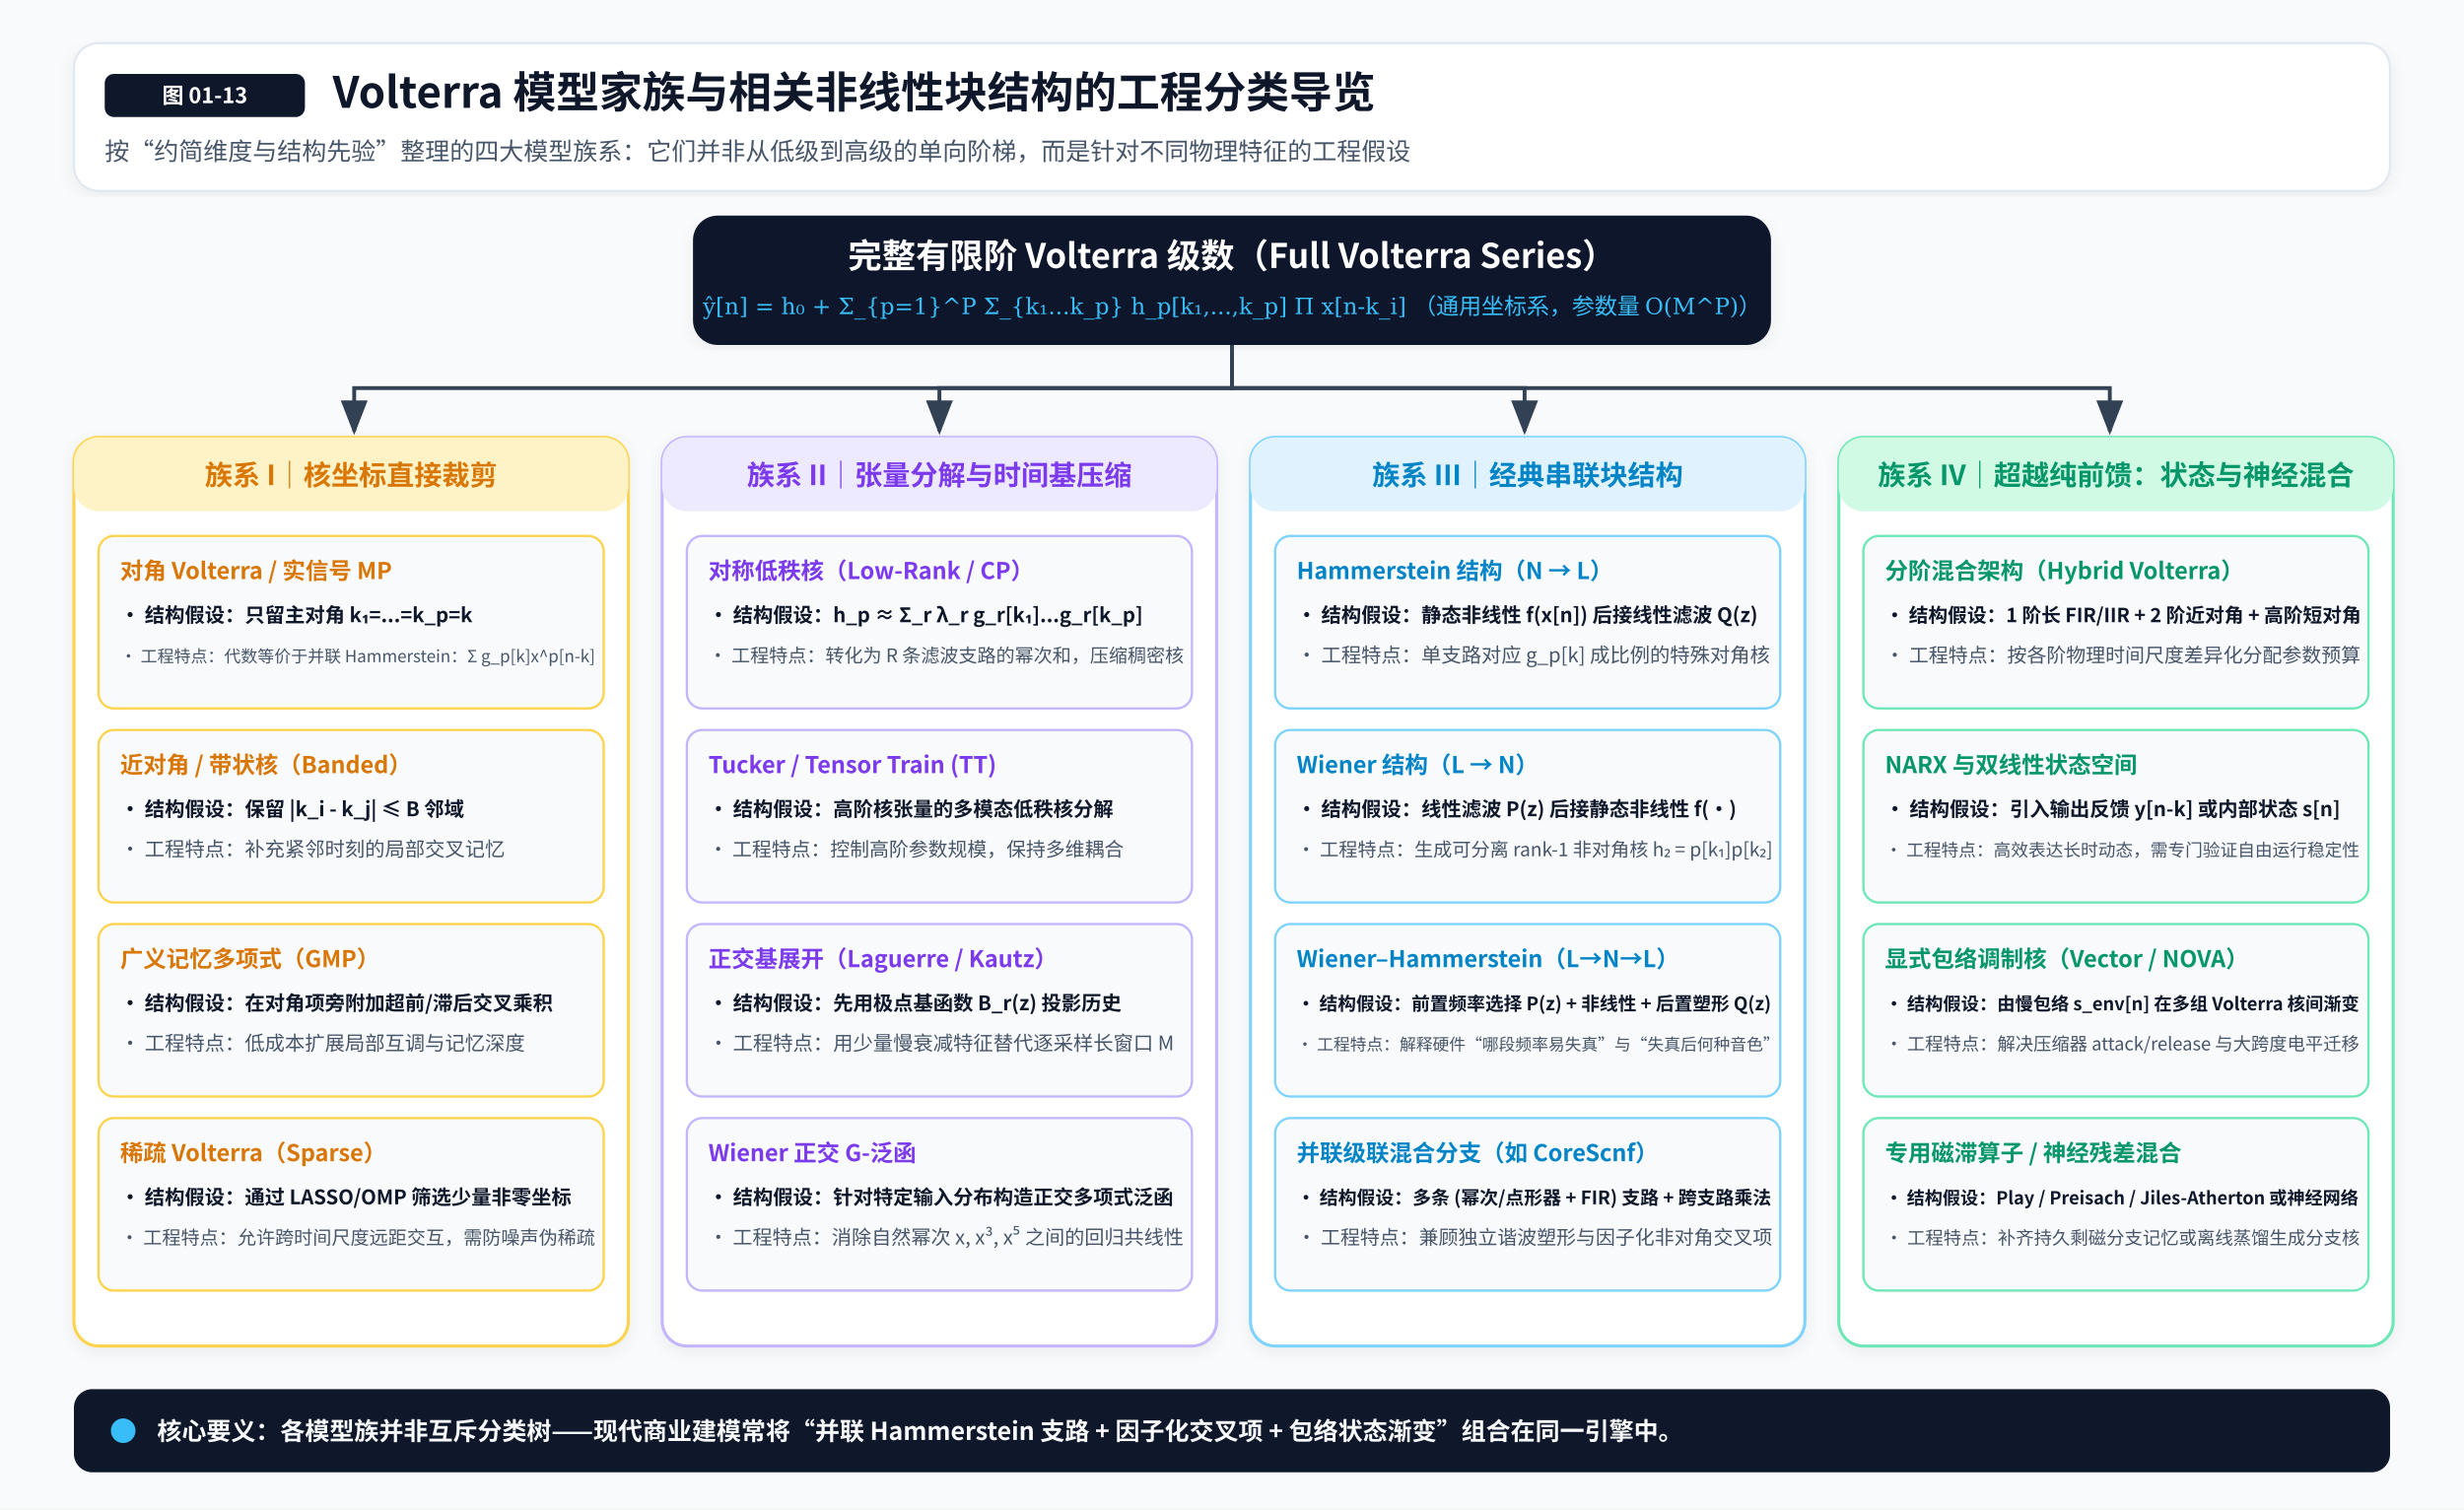
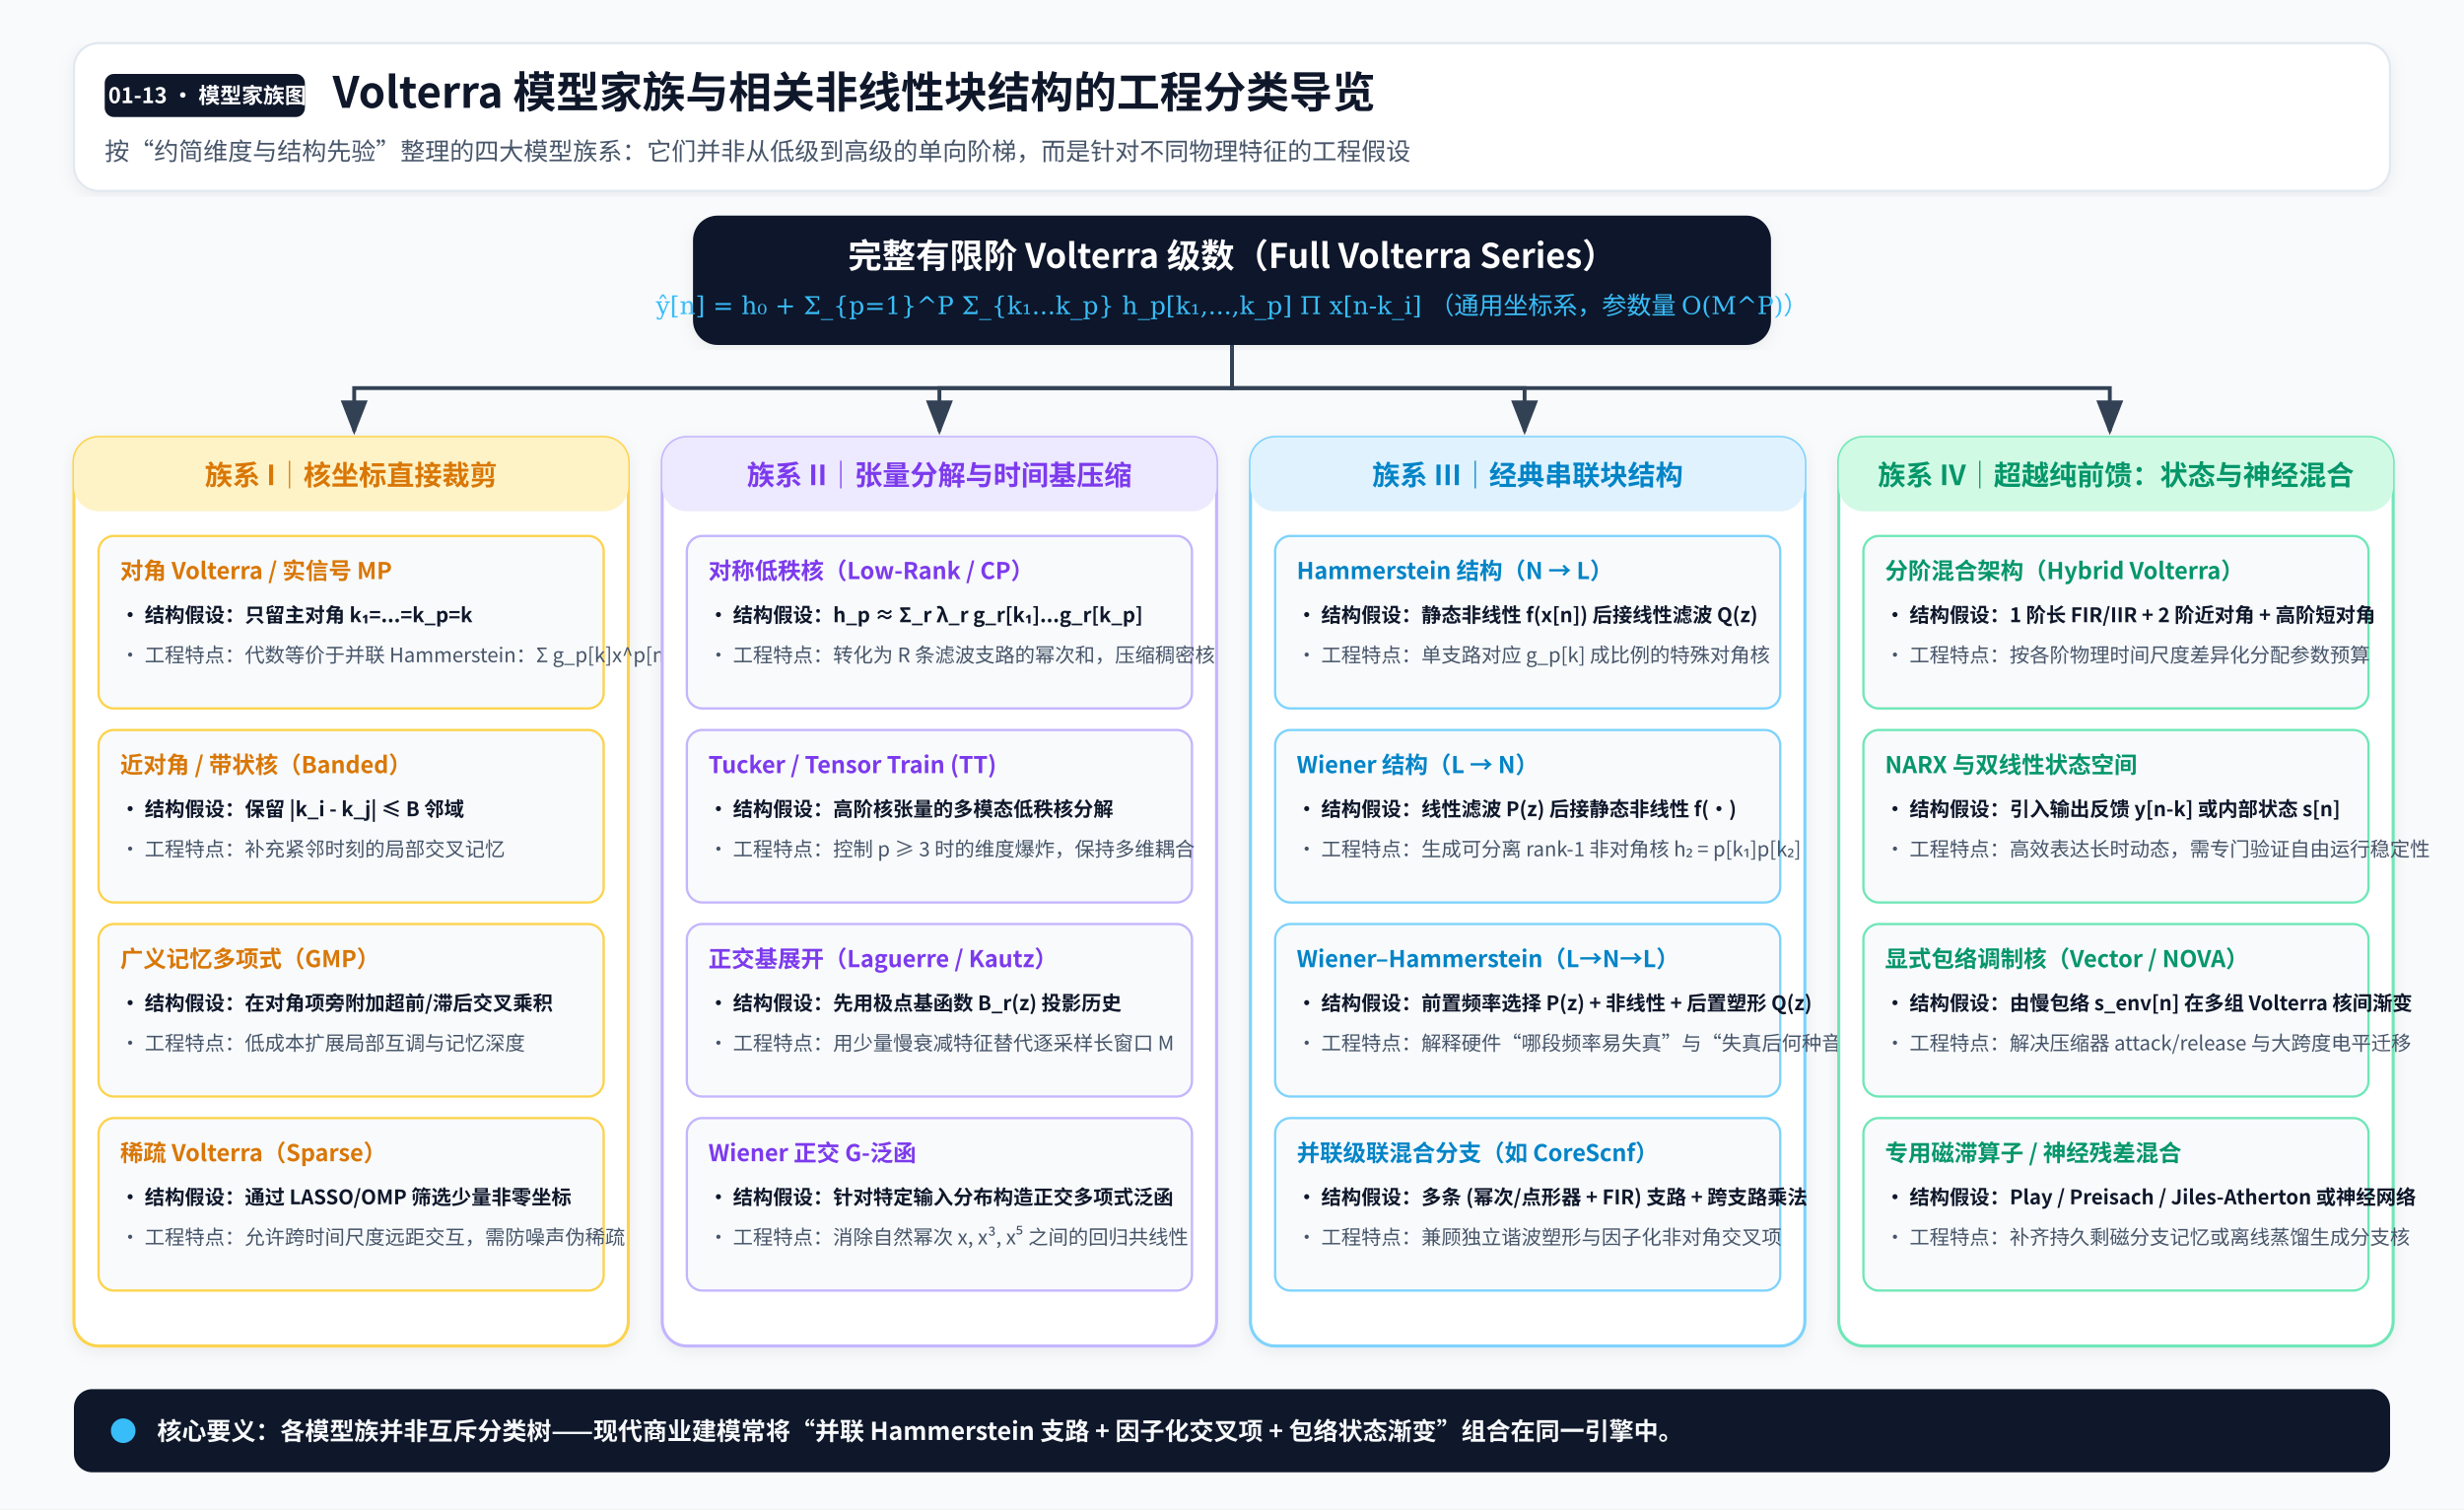
<svg xmlns="http://www.w3.org/2000/svg" width="1600" height="980" viewBox="0 0 1600 980">
  <defs>
    <filter id="shadow" x="-2%" y="-2%" width="104%" height="106%">
      <feGaussianBlur in="SourceAlpha" stdDeviation="5" result="vBlur" />
      <feOffset in="vBlur" dx="0" dy="3" result="vOffset" />
-       <feFlood flood-color="#0F172A" flood-opacity="0.06" result="vColor" />
-       <feComposite in="vColor" in2="vOffset" operator="in" result="vShadow" />
+       <feComponentTransfer>
+         <feFuncA type="linear" slope="0.06" />
+       </feComponentTransfer>
      <feMerge>
-         <feMergeNode in="vShadow" />
+         <feMergeNode />
        <feMergeNode in="SourceGraphic" />
      </feMerge>
    </filter>
    <marker id="arr-dark" markerWidth="10" markerHeight="10" refX="8" refY="3.5" orient="auto">
      <path d="M0,0 L0,7 L9,3.5 z" fill="#334155" />
    </marker>
    <marker id="arr-lin" markerWidth="10" markerHeight="10" refX="8" refY="3.5" orient="auto">
      <path d="M0,0 L0,7 L9,3.5 z" fill="#0284C7" />
    </marker>
    <marker id="arr-diag" markerWidth="10" markerHeight="10" refX="8" refY="3.5" orient="auto">
      <path d="M0,0 L0,7 L9,3.5 z" fill="#D97706" />
    </marker>
    <marker id="arr-cross" markerWidth="10" markerHeight="10" refX="8" refY="3.5" orient="auto">
      <path d="M0,0 L0,7 L9,3.5 z" fill="#7C3AED" />
    </marker>
    <marker id="arr-state" markerWidth="10" markerHeight="10" refX="8" refY="3.5" orient="auto">
      <path d="M0,0 L0,7 L9,3.5 z" fill="#059669" />
    </marker>
    <marker id="arr-warn" markerWidth="10" markerHeight="10" refX="8" refY="3.5" orient="auto">
      <path d="M0,0 L0,7 L9,3.5 z" fill="#DC2626" />
    </marker>
  </defs>
  <rect width="1600" height="980" fill="#F8FAFC" />
  <rect x="48" y="28" width="1504" height="96" rx="16" fill="#FFFFFF" stroke="#E2E8F0" stroke-width="1.5" filter="url(#shadow)" />
  <rect x="68" y="48" width="130" height="28" rx="6" fill="#0F172A" />
-   <text x="133" y="67" text-anchor="middle" font-size="14" font-weight="bold" font-family="Noto Sans CJK SC, Noto Sans SC, Microsoft YaHei, PingFang SC, sans-serif" fill="#FFFFFF">图 01-13</text>
+   <text x="133" y="67" text-anchor="middle" font-size="14" font-weight="bold" font-family="Noto Sans CJK SC, Noto Sans SC, Microsoft YaHei, PingFang SC, sans-serif" fill="#FFFFFF">图 01-13 · 模型家族图谱</text>
  <text x="216" y="70" font-size="28" font-weight="bold" font-family="Noto Sans CJK SC, Noto Sans SC, Microsoft YaHei, PingFang SC, sans-serif" fill="#0F172A">Volterra 模型家族与相关非线性块结构的工程分类导览</text>
  <text x="68" y="104" font-size="16" font-family="Noto Sans CJK SC, Noto Sans SC, Microsoft YaHei, PingFang SC, sans-serif" fill="#475569">按“约简维度与结构先验”整理的四大模型族系：它们并非从低级到高级的单向阶梯，而是针对不同物理特征的工程假设</text>
  <g transform="translate(450, 140)">
    <rect x="0" y="0" width="700" height="84" rx="16" fill="#0F172A" filter="url(#shadow)" />
    <text x="350" y="34" text-anchor="middle" font-size="22" font-weight="bold" font-family="Noto Sans CJK SC, Noto Sans SC, Microsoft YaHei, PingFang SC, sans-serif" fill="#FFFFFF">完整有限阶 Volterra 级数（Full Volterra Series）</text>
-     <text x="350" y="64" text-anchor="middle" font-size="14.7" font-family="DejaVu Serif, Georgia, Times New Roman, serif" fill="#38BDF8">ŷ[n] = h₀ + Σ_{p=1}^P Σ_{k₁...k_p} h_p[k₁,...,k_p] Π x[n-k_i]   （通用坐标系，参数量 O(M^P)）</text>
+     <text x="350" y="64" text-anchor="middle" font-size="16" font-family="DejaVu Serif, Georgia, Times New Roman, serif" fill="#38BDF8">ŷ[n] = h₀ + Σ_{p=1}^P Σ_{k₁...k_p} h_p[k₁,...,k_p] Π x[n-k_i]   （通用坐标系，参数量 O(M^P)）</text>
  </g>
  <path d="M 800 224 L 800 252 L 230 252 L 230 280" fill="none" stroke="#334155" stroke-width="2.5" marker-end="url(#arr-dark)" />
  <path d="M 800 224 L 800 252 L 610 252 L 610 280" fill="none" stroke="#334155" stroke-width="2.5" marker-end="url(#arr-dark)" />
  <path d="M 800 224 L 800 252 L 990 252 L 990 280" fill="none" stroke="#334155" stroke-width="2.5" marker-end="url(#arr-dark)" />
  <path d="M 800 224 L 800 252 L 1370 252 L 1370 280" fill="none" stroke="#334155" stroke-width="2.5" marker-end="url(#arr-dark)" />
  <g transform="translate(48, 284)">
    <rect x="0" y="0" width="360" height="590" rx="16" fill="#FFFFFF" stroke="#FCD34D" stroke-width="2" filter="url(#shadow)" />
    <rect x="0" y="0" width="360" height="48" rx="16" fill="#FEF3C7" />
    <text x="180" y="31" text-anchor="middle" font-size="18" font-weight="bold" font-family="Noto Sans CJK SC, Noto Sans SC, Microsoft YaHei, PingFang SC, sans-serif" fill="#D97706">族系 I｜核坐标直接裁剪</text>
    <rect x="16" y="64" width="328" height="112" rx="10" fill="#F8FAFC" stroke="#FCD34D" stroke-width="1.5" />
    <text x="30" y="92" font-size="15" font-weight="bold" font-family="Noto Sans CJK SC, Noto Sans SC, Microsoft YaHei, PingFang SC, sans-serif" fill="#D97706">对角 Volterra / 实信号 MP</text>
    <text x="30" y="120" font-size="13" font-weight="bold" font-family="Noto Sans CJK SC, Noto Sans SC, Microsoft YaHei, PingFang SC, sans-serif" fill="#0F172A">• 结构假设：只留主对角 k₁=...=k_p=k</text>
-     <text x="30" y="146" font-size="10.85" font-family="Noto Sans CJK SC, Noto Sans SC, Microsoft YaHei, PingFang SC, sans-serif" fill="#475569">• 工程特点：代数等价于并联 Hammerstein：Σ g_p[k]x^p[n-k]</text>
+     <text x="30" y="146" font-size="13" font-family="Noto Sans CJK SC, Noto Sans SC, Microsoft YaHei, PingFang SC, sans-serif" fill="#475569">• 工程特点：代数等价于并联 Hammerstein：Σ g_p[k]x^p[n-k]</text>
    <rect x="16" y="190" width="328" height="112" rx="10" fill="#F8FAFC" stroke="#FCD34D" stroke-width="1.5" />
    <text x="30" y="218" font-size="15" font-weight="bold" font-family="Noto Sans CJK SC, Noto Sans SC, Microsoft YaHei, PingFang SC, sans-serif" fill="#D97706">近对角 / 带状核（Banded）</text>
    <text x="30" y="246" font-size="13" font-weight="bold" font-family="Noto Sans CJK SC, Noto Sans SC, Microsoft YaHei, PingFang SC, sans-serif" fill="#0F172A">• 结构假设：保留 |k_i - k_j| ≤ B 邻域</text>
    <text x="30" y="272" font-size="13" font-family="Noto Sans CJK SC, Noto Sans SC, Microsoft YaHei, PingFang SC, sans-serif" fill="#475569">• 工程特点：补充紧邻时刻的局部交叉记忆</text>
    <rect x="16" y="316" width="328" height="112" rx="10" fill="#F8FAFC" stroke="#FCD34D" stroke-width="1.5" />
    <text x="30" y="344" font-size="15" font-weight="bold" font-family="Noto Sans CJK SC, Noto Sans SC, Microsoft YaHei, PingFang SC, sans-serif" fill="#D97706">广义记忆多项式（GMP）</text>
    <text x="30" y="372" font-size="13" font-weight="bold" font-family="Noto Sans CJK SC, Noto Sans SC, Microsoft YaHei, PingFang SC, sans-serif" fill="#0F172A">• 结构假设：在对角项旁附加超前/滞后交叉乘积</text>
    <text x="30" y="398" font-size="13" font-family="Noto Sans CJK SC, Noto Sans SC, Microsoft YaHei, PingFang SC, sans-serif" fill="#475569">• 工程特点：低成本扩展局部互调与记忆深度</text>
    <rect x="16" y="442" width="328" height="112" rx="10" fill="#F8FAFC" stroke="#FCD34D" stroke-width="1.5" />
    <text x="30" y="470" font-size="15" font-weight="bold" font-family="Noto Sans CJK SC, Noto Sans SC, Microsoft YaHei, PingFang SC, sans-serif" fill="#D97706">稀疏 Volterra（Sparse）</text>
    <text x="30" y="498" font-size="13" font-weight="bold" font-family="Noto Sans CJK SC, Noto Sans SC, Microsoft YaHei, PingFang SC, sans-serif" fill="#0F172A">• 结构假设：通过 LASSO/OMP 筛选少量非零坐标</text>
-     <text x="30" y="524" font-size="12.23" font-family="Noto Sans CJK SC, Noto Sans SC, Microsoft YaHei, PingFang SC, sans-serif" fill="#475569">• 工程特点：允许跨时间尺度远距交互，需防噪声伪稀疏</text>
+     <text x="30" y="524" font-size="13" font-family="Noto Sans CJK SC, Noto Sans SC, Microsoft YaHei, PingFang SC, sans-serif" fill="#475569">• 工程特点：允许跨时间尺度远距交互，需防噪声伪稀疏</text>
  </g>
  <g transform="translate(430, 284)">
    <rect x="0" y="0" width="360" height="590" rx="16" fill="#FFFFFF" stroke="#C4B5FD" stroke-width="2" filter="url(#shadow)" />
    <rect x="0" y="0" width="360" height="48" rx="16" fill="#EDE9FE" />
    <text x="180" y="31" text-anchor="middle" font-size="18" font-weight="bold" font-family="Noto Sans CJK SC, Noto Sans SC, Microsoft YaHei, PingFang SC, sans-serif" fill="#7C3AED">族系 II｜张量分解与时间基压缩</text>
    <rect x="16" y="64" width="328" height="112" rx="10" fill="#F8FAFC" stroke="#C4B5FD" stroke-width="1.5" />
    <text x="30" y="92" font-size="15" font-weight="bold" font-family="Noto Sans CJK SC, Noto Sans SC, Microsoft YaHei, PingFang SC, sans-serif" fill="#7C3AED">对称低秩核（Low-Rank / CP）</text>
    <text x="30" y="120" font-size="13" font-weight="bold" font-family="Noto Sans CJK SC, Noto Sans SC, Microsoft YaHei, PingFang SC, sans-serif" fill="#0F172A">• 结构假设：h_p ≈ Σ_r λ_r g_r[k₁]...g_r[k_p]</text>
-     <text x="30" y="146" font-size="12.2" font-family="Noto Sans CJK SC, Noto Sans SC, Microsoft YaHei, PingFang SC, sans-serif" fill="#475569">• 工程特点：转化为 R 条滤波支路的幂次和，压缩稠密核</text>
+     <text x="30" y="146" font-size="13" font-family="Noto Sans CJK SC, Noto Sans SC, Microsoft YaHei, PingFang SC, sans-serif" fill="#475569">• 工程特点：转化为 R 条滤波支路的幂次和，压缩稠密核</text>
    <rect x="16" y="190" width="328" height="112" rx="10" fill="#F8FAFC" stroke="#C4B5FD" stroke-width="1.5" />
    <text x="30" y="218" font-size="15" font-weight="bold" font-family="Noto Sans CJK SC, Noto Sans SC, Microsoft YaHei, PingFang SC, sans-serif" fill="#7C3AED">Tucker / Tensor Train (TT)</text>
    <text x="30" y="246" font-size="13" font-weight="bold" font-family="Noto Sans CJK SC, Noto Sans SC, Microsoft YaHei, PingFang SC, sans-serif" fill="#0F172A">• 结构假设：高阶核张量的多模态低秩核分解</text>
-     <text x="30" y="272" font-size="12.71" font-family="Noto Sans CJK SC, Noto Sans SC, Microsoft YaHei, PingFang SC, sans-serif" fill="#475569">• 工程特点：控制高阶参数规模，保持多维耦合</text>
+     <text x="30" y="272" font-size="13" font-family="Noto Sans CJK SC, Noto Sans SC, Microsoft YaHei, PingFang SC, sans-serif" fill="#475569">• 工程特点：控制 p ≥ 3 时的维度爆炸，保持多维耦合</text>
    <rect x="16" y="316" width="328" height="112" rx="10" fill="#F8FAFC" stroke="#C4B5FD" stroke-width="1.5" />
    <text x="30" y="344" font-size="15" font-weight="bold" font-family="Noto Sans CJK SC, Noto Sans SC, Microsoft YaHei, PingFang SC, sans-serif" fill="#7C3AED">正交基展开（Laguerre / Kautz）</text>
    <text x="30" y="372" font-size="13" font-weight="bold" font-family="Noto Sans CJK SC, Noto Sans SC, Microsoft YaHei, PingFang SC, sans-serif" fill="#0F172A">• 结构假设：先用极点基函数 B_r(z) 投影历史</text>
    <text x="30" y="398" font-size="13" font-family="Noto Sans CJK SC, Noto Sans SC, Microsoft YaHei, PingFang SC, sans-serif" fill="#475569">• 工程特点：用少量慢衰减特征替代逐采样长窗口 M</text>
    <rect x="16" y="442" width="328" height="112" rx="10" fill="#F8FAFC" stroke="#C4B5FD" stroke-width="1.5" />
    <text x="30" y="470" font-size="15" font-weight="bold" font-family="Noto Sans CJK SC, Noto Sans SC, Microsoft YaHei, PingFang SC, sans-serif" fill="#7C3AED">Wiener 正交 G-泛函</text>
    <text x="30" y="498" font-size="13" font-weight="bold" font-family="Noto Sans CJK SC, Noto Sans SC, Microsoft YaHei, PingFang SC, sans-serif" fill="#0F172A">• 结构假设：针对特定输入分布构造正交多项式泛函</text>
-     <text x="30" y="524" font-size="12.87" font-family="Noto Sans CJK SC, Noto Sans SC, Microsoft YaHei, PingFang SC, sans-serif" fill="#475569">• 工程特点：消除自然幂次 x, x³, x⁵ 之间的回归共线性</text>
+     <text x="30" y="524" font-size="13" font-family="Noto Sans CJK SC, Noto Sans SC, Microsoft YaHei, PingFang SC, sans-serif" fill="#475569">• 工程特点：消除自然幂次 x, x³, x⁵ 之间的回归共线性</text>
  </g>
  <g transform="translate(812, 284)">
    <rect x="0" y="0" width="360" height="590" rx="16" fill="#FFFFFF" stroke="#7DD3FC" stroke-width="2" filter="url(#shadow)" />
    <rect x="0" y="0" width="360" height="48" rx="16" fill="#E0F2FE" />
    <text x="180" y="31" text-anchor="middle" font-size="18" font-weight="bold" font-family="Noto Sans CJK SC, Noto Sans SC, Microsoft YaHei, PingFang SC, sans-serif" fill="#0284C7">族系 III｜经典串联块结构</text>
    <rect x="16" y="64" width="328" height="112" rx="10" fill="#F8FAFC" stroke="#7DD3FC" stroke-width="1.5" />
    <text x="30" y="92" font-size="15" font-weight="bold" font-family="Noto Sans CJK SC, Noto Sans SC, Microsoft YaHei, PingFang SC, sans-serif" fill="#0284C7">Hammerstein 结构（N → L）</text>
    <text x="30" y="120" font-size="13" font-weight="bold" font-family="Noto Sans CJK SC, Noto Sans SC, Microsoft YaHei, PingFang SC, sans-serif" fill="#0F172A">• 结构假设：静态非线性 f(x[n]) 后接线性滤波 Q(z)</text>
    <text x="30" y="146" font-size="13" font-family="Noto Sans CJK SC, Noto Sans SC, Microsoft YaHei, PingFang SC, sans-serif" fill="#475569">• 工程特点：单支路对应 g_p[k] 成比例的特殊对角核</text>
    <rect x="16" y="190" width="328" height="112" rx="10" fill="#F8FAFC" stroke="#7DD3FC" stroke-width="1.5" />
    <text x="30" y="218" font-size="15" font-weight="bold" font-family="Noto Sans CJK SC, Noto Sans SC, Microsoft YaHei, PingFang SC, sans-serif" fill="#0284C7">Wiener 结构（L → N）</text>
    <text x="30" y="246" font-size="13" font-weight="bold" font-family="Noto Sans CJK SC, Noto Sans SC, Microsoft YaHei, PingFang SC, sans-serif" fill="#0F172A">• 结构假设：线性滤波 P(z) 后接静态非线性 f(·)</text>
-     <text x="30" y="272" font-size="12.27" font-family="Noto Sans CJK SC, Noto Sans SC, Microsoft YaHei, PingFang SC, sans-serif" fill="#475569">• 工程特点：生成可分离 rank-1 非对角核 h₂ = p[k₁]p[k₂]</text>
+     <text x="30" y="272" font-size="13" font-family="Noto Sans CJK SC, Noto Sans SC, Microsoft YaHei, PingFang SC, sans-serif" fill="#475569">• 工程特点：生成可分离 rank-1 非对角核 h₂ = p[k₁]p[k₂]</text>
    <rect x="16" y="316" width="328" height="112" rx="10" fill="#F8FAFC" stroke="#7DD3FC" stroke-width="1.5" />
    <text x="30" y="344" font-size="15" font-weight="bold" font-family="Noto Sans CJK SC, Noto Sans SC, Microsoft YaHei, PingFang SC, sans-serif" fill="#0284C7">Wiener–Hammerstein（L→N→L）</text>
-     <text x="30" y="372" font-size="11.97" font-weight="bold" font-family="Noto Sans CJK SC, Noto Sans SC, Microsoft YaHei, PingFang SC, sans-serif" fill="#0F172A">• 结构假设：前置频率选择 P(z) + 非线性 + 后置塑形 Q(z)</text>
-     <text x="30" y="398" font-size="10.73" font-family="Noto Sans CJK SC, Noto Sans SC, Microsoft YaHei, PingFang SC, sans-serif" fill="#475569">• 工程特点：解释硬件“哪段频率易失真”与“失真后何种音色”</text>
+     <text x="30" y="372" font-size="13" font-weight="bold" font-family="Noto Sans CJK SC, Noto Sans SC, Microsoft YaHei, PingFang SC, sans-serif" fill="#0F172A">• 结构假设：前置频率选择 P(z) + 非线性 + 后置塑形 Q(z)</text>
+     <text x="30" y="398" font-size="13" font-family="Noto Sans CJK SC, Noto Sans SC, Microsoft YaHei, PingFang SC, sans-serif" fill="#475569">• 工程特点：解释硬件“哪段频率易失真”与“失真后何种音色”</text>
    <rect x="16" y="442" width="328" height="112" rx="10" fill="#F8FAFC" stroke="#7DD3FC" stroke-width="1.5" />
    <text x="30" y="470" font-size="15" font-weight="bold" font-family="Noto Sans CJK SC, Noto Sans SC, Microsoft YaHei, PingFang SC, sans-serif" fill="#0284C7">并联级联混合分支（如 CoreScnf）</text>
-     <text x="30" y="498" font-size="12.08" font-weight="bold" font-family="Noto Sans CJK SC, Noto Sans SC, Microsoft YaHei, PingFang SC, sans-serif" fill="#0F172A">• 结构假设：多条 (幂次/点形器 + FIR) 支路 + 跨支路乘法</text>
-     <text x="30" y="524" font-size="12.75" font-family="Noto Sans CJK SC, Noto Sans SC, Microsoft YaHei, PingFang SC, sans-serif" fill="#475569">• 工程特点：兼顾独立谐波塑形与因子化非对角交叉项</text>
+     <text x="30" y="498" font-size="13" font-weight="bold" font-family="Noto Sans CJK SC, Noto Sans SC, Microsoft YaHei, PingFang SC, sans-serif" fill="#0F172A">• 结构假设：多条 (幂次/点形器 + FIR) 支路 + 跨支路乘法</text>
+     <text x="30" y="524" font-size="13" font-family="Noto Sans CJK SC, Noto Sans SC, Microsoft YaHei, PingFang SC, sans-serif" fill="#475569">• 工程特点：兼顾独立谐波塑形与因子化非对角交叉项</text>
  </g>
  <g transform="translate(1194, 284)">
    <rect x="0" y="0" width="360" height="590" rx="16" fill="#FFFFFF" stroke="#6EE7B7" stroke-width="2" filter="url(#shadow)" />
    <rect x="0" y="0" width="360" height="48" rx="16" fill="#D1FAE5" />
    <text x="180" y="31" text-anchor="middle" font-size="18" font-weight="bold" font-family="Noto Sans CJK SC, Noto Sans SC, Microsoft YaHei, PingFang SC, sans-serif" fill="#059669">族系 IV｜超越纯前馈：状态与神经混合</text>
    <rect x="16" y="64" width="328" height="112" rx="10" fill="#F8FAFC" stroke="#6EE7B7" stroke-width="1.5" />
    <text x="30" y="92" font-size="15" font-weight="bold" font-family="Noto Sans CJK SC, Noto Sans SC, Microsoft YaHei, PingFang SC, sans-serif" fill="#059669">分阶混合架构（Hybrid Volterra）</text>
-     <text x="30" y="120" font-size="12.62" font-weight="bold" font-family="Noto Sans CJK SC, Noto Sans SC, Microsoft YaHei, PingFang SC, sans-serif" fill="#0F172A">• 结构假设：1 阶长 FIR/IIR + 2 阶近对角 + 高阶短对角</text>
-     <text x="30" y="146" font-size="12.75" font-family="Noto Sans CJK SC, Noto Sans SC, Microsoft YaHei, PingFang SC, sans-serif" fill="#475569">• 工程特点：按各阶物理时间尺度差异化分配参数预算</text>
+     <text x="30" y="120" font-size="13" font-weight="bold" font-family="Noto Sans CJK SC, Noto Sans SC, Microsoft YaHei, PingFang SC, sans-serif" fill="#0F172A">• 结构假设：1 阶长 FIR/IIR + 2 阶近对角 + 高阶短对角</text>
+     <text x="30" y="146" font-size="13" font-family="Noto Sans CJK SC, Noto Sans SC, Microsoft YaHei, PingFang SC, sans-serif" fill="#475569">• 工程特点：按各阶物理时间尺度差异化分配参数预算</text>
    <rect x="16" y="190" width="328" height="112" rx="10" fill="#F8FAFC" stroke="#6EE7B7" stroke-width="1.5" />
    <text x="30" y="218" font-size="15" font-weight="bold" font-family="Noto Sans CJK SC, Noto Sans SC, Microsoft YaHei, PingFang SC, sans-serif" fill="#059669">NARX 与双线性状态空间</text>
    <text x="30" y="246" font-size="13" font-weight="bold" font-family="Noto Sans CJK SC, Noto Sans SC, Microsoft YaHei, PingFang SC, sans-serif" fill="#0F172A">• 结构假设：引入输出反馈 y[n-k] 或内部状态 s[n]</text>
-     <text x="30" y="272" font-size="11.32" font-family="Noto Sans CJK SC, Noto Sans SC, Microsoft YaHei, PingFang SC, sans-serif" fill="#475569">• 工程特点：高效表达长时动态，需专门验证自由运行稳定性</text>
+     <text x="30" y="272" font-size="13" font-family="Noto Sans CJK SC, Noto Sans SC, Microsoft YaHei, PingFang SC, sans-serif" fill="#475569">• 工程特点：高效表达长时动态，需专门验证自由运行稳定性</text>
    <rect x="16" y="316" width="328" height="112" rx="10" fill="#F8FAFC" stroke="#6EE7B7" stroke-width="1.5" />
    <text x="30" y="344" font-size="15" font-weight="bold" font-family="Noto Sans CJK SC, Noto Sans SC, Microsoft YaHei, PingFang SC, sans-serif" fill="#059669">显式包络调制核（Vector / NOVA）</text>
-     <text x="30" y="372" font-size="11.69" font-weight="bold" font-family="Noto Sans CJK SC, Noto Sans SC, Microsoft YaHei, PingFang SC, sans-serif" fill="#0F172A">• 结构假设：由慢包络 s_env[n] 在多组 Volterra 核间渐变</text>
-     <text x="30" y="398" font-size="11.72" font-family="Noto Sans CJK SC, Noto Sans SC, Microsoft YaHei, PingFang SC, sans-serif" fill="#475569">• 工程特点：解决压缩器 attack/release 与大跨度电平迁移</text>
+     <text x="30" y="372" font-size="13" font-weight="bold" font-family="Noto Sans CJK SC, Noto Sans SC, Microsoft YaHei, PingFang SC, sans-serif" fill="#0F172A">• 结构假设：由慢包络 s_env[n] 在多组 Volterra 核间渐变</text>
+     <text x="30" y="398" font-size="13" font-family="Noto Sans CJK SC, Noto Sans SC, Microsoft YaHei, PingFang SC, sans-serif" fill="#475569">• 工程特点：解决压缩器 attack/release 与大跨度电平迁移</text>
    <rect x="16" y="442" width="328" height="112" rx="10" fill="#F8FAFC" stroke="#6EE7B7" stroke-width="1.5" />
    <text x="30" y="470" font-size="15" font-weight="bold" font-family="Noto Sans CJK SC, Noto Sans SC, Microsoft YaHei, PingFang SC, sans-serif" fill="#059669">专用磁滞算子 / 神经残差混合</text>
-     <text x="30" y="498" font-size="11.59" font-weight="bold" font-family="Noto Sans CJK SC, Noto Sans SC, Microsoft YaHei, PingFang SC, sans-serif" fill="#0F172A">• 结构假设：Play / Preisach / Jiles-Atherton 或神经网络</text>
-     <text x="30" y="524" font-size="11.76" font-family="Noto Sans CJK SC, Noto Sans SC, Microsoft YaHei, PingFang SC, sans-serif" fill="#475569">• 工程特点：补齐持久剩磁分支记忆或离线蒸馏生成分支核</text>
+     <text x="30" y="498" font-size="13" font-weight="bold" font-family="Noto Sans CJK SC, Noto Sans SC, Microsoft YaHei, PingFang SC, sans-serif" fill="#0F172A">• 结构假设：Play / Preisach / Jiles-Atherton 或神经网络</text>
+     <text x="30" y="524" font-size="13" font-family="Noto Sans CJK SC, Noto Sans SC, Microsoft YaHei, PingFang SC, sans-serif" fill="#475569">• 工程特点：补齐持久剩磁分支记忆或离线蒸馏生成分支核</text>
  </g>
  <rect x="48" y="902" width="1504" height="54" rx="12" fill="#0F172A" />
  <circle cx="80" cy="929" r="8" fill="#38BDF8" />
  <text x="102" y="935" font-size="16" font-weight="bold" font-family="Noto Sans CJK SC, Noto Sans SC, Microsoft YaHei, PingFang SC, sans-serif" fill="#F8FAFC">核心要义：各模型族并非互斥分类树——现代商业建模常将“并联 Hammerstein 支路 + 因子化交叉项 + 包络状态渐变”组合在同一引擎中。</text>
</svg>
